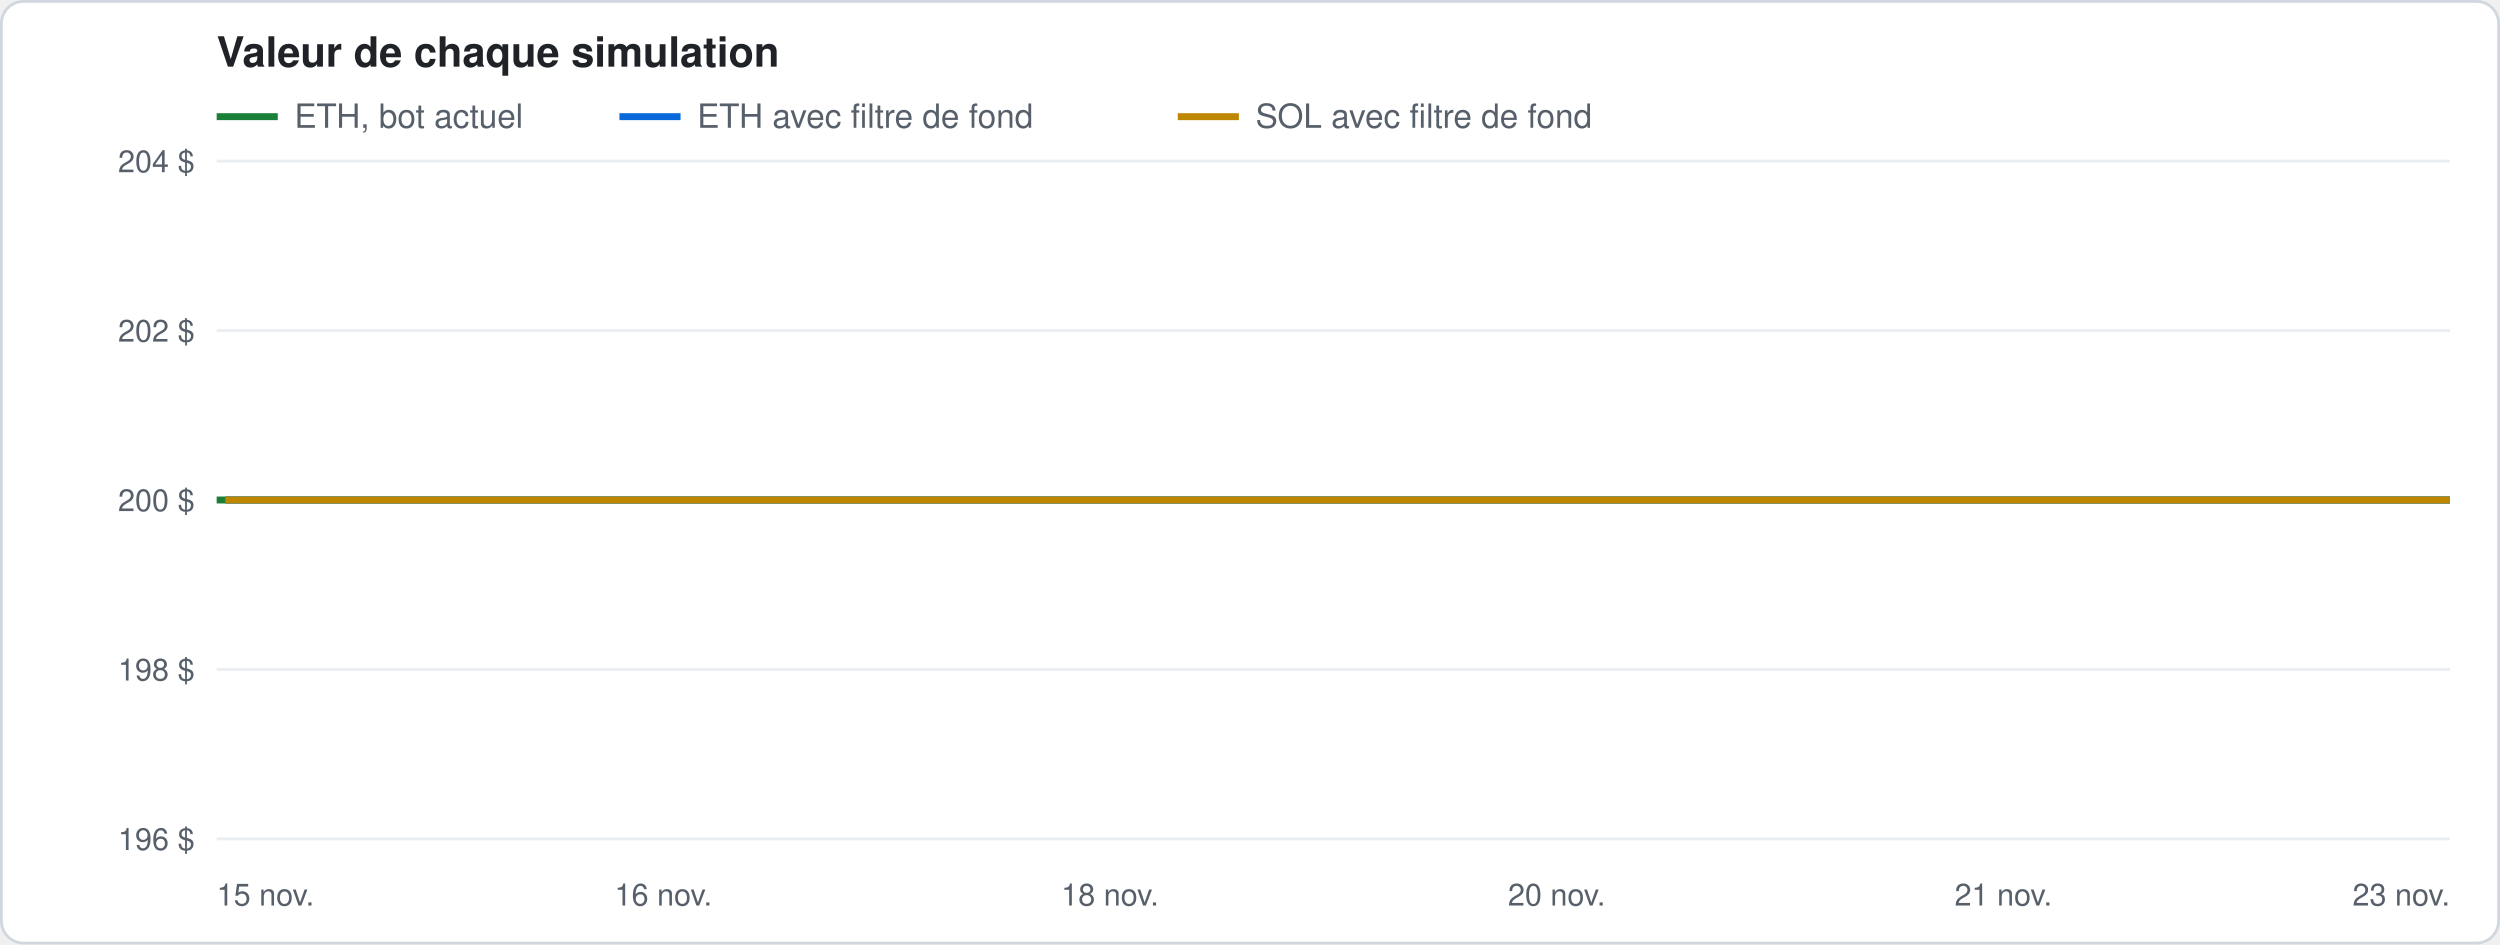
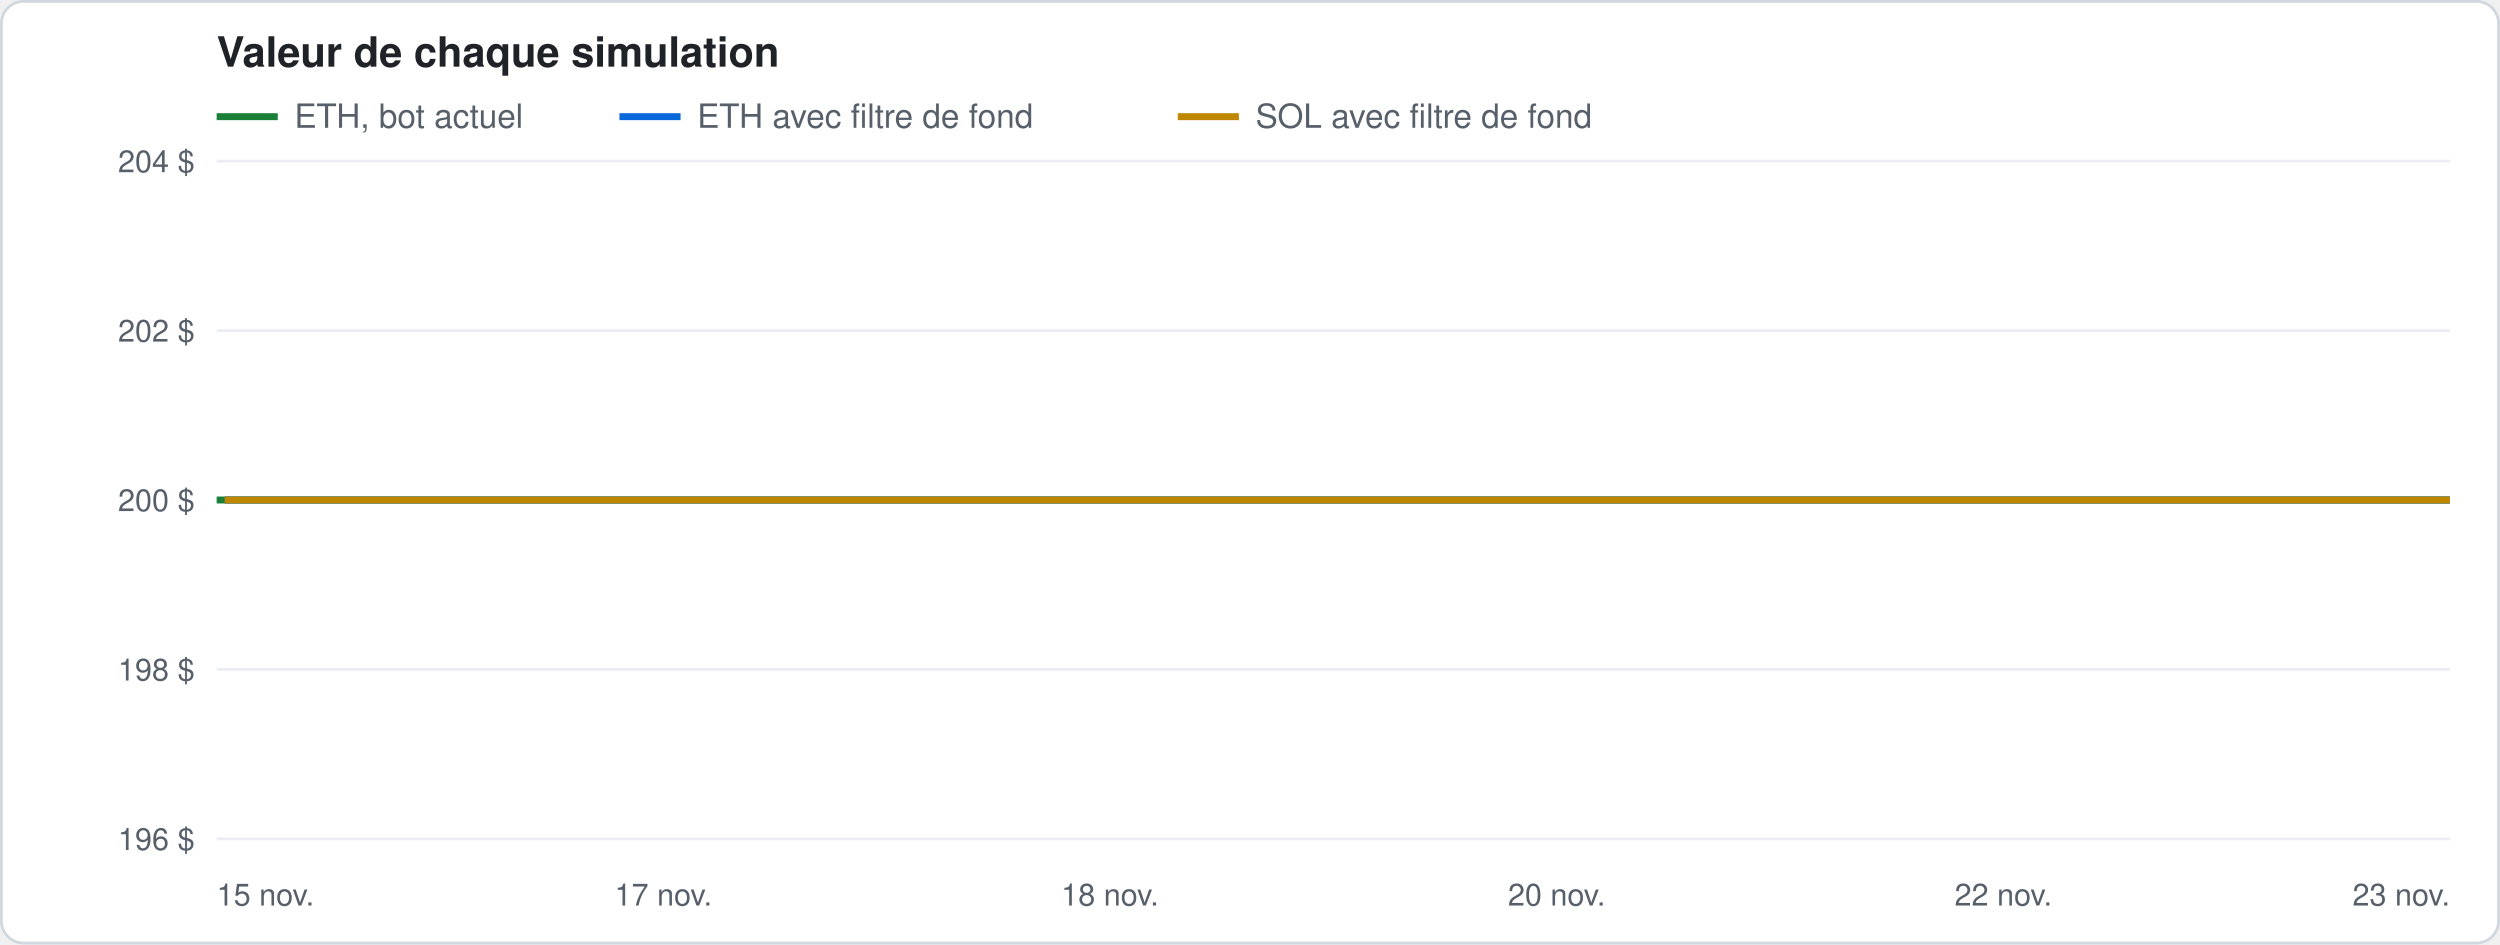
<svg xmlns="http://www.w3.org/2000/svg" width="900" height="340" viewBox="0 0 900 340" font-family="-apple-system, Segoe UI, Helvetica, Arial, sans-serif">
  <rect x="0.5" y="0.5" width="899" height="339" rx="8" fill="#ffffff" stroke="#d0d7de" />
  <text x="78" y="24" font-size="15" font-weight="600" fill="#1f2328">Valeur de chaque simulation</text>
  <line x1="78" y1="42" x2="100" y2="42" stroke="#1a7f37" stroke-width="2.5" />
  <text x="106" y="46" font-size="12" fill="#57606a">ETH, bot actuel</text>
  <line x1="223" y1="42" x2="245" y2="42" stroke="#0969da" stroke-width="2.5" />
  <text x="251" y="46" font-size="12" fill="#57606a">ETH avec filtre de fond</text>
  <line x1="424" y1="42" x2="446" y2="42" stroke="#bf8700" stroke-width="2.5" />
  <text x="452" y="46" font-size="12" fill="#57606a">SOL avec filtre de fond</text>
  <line x1="78" y1="302.0" x2="882" y2="302.0" stroke="#eaeef2" />
  <text x="70" y="306.0" font-size="11" fill="#57606a" text-anchor="end">196 $</text>
  <line x1="78" y1="241.0" x2="882" y2="241.0" stroke="#eaeef2" />
  <text x="70" y="245.0" font-size="11" fill="#57606a" text-anchor="end">198 $</text>
  <line x1="78" y1="180.0" x2="882" y2="180.0" stroke="#eaeef2" />
  <text x="70" y="184.0" font-size="11" fill="#57606a" text-anchor="end">200 $</text>
  <line x1="78" y1="119.0" x2="882" y2="119.0" stroke="#eaeef2" />
  <text x="70" y="123.0" font-size="11" fill="#57606a" text-anchor="end">202 $</text>
  <line x1="78" y1="58.0" x2="882" y2="58.0" stroke="#eaeef2" />
  <text x="70" y="62.0" font-size="11" fill="#57606a" text-anchor="end">204 $</text>
  <text x="78.0" y="326" font-size="11" fill="#57606a" text-anchor="start">15 nov.</text>
-   <text x="238.8" y="326" font-size="11" fill="#57606a" text-anchor="middle">16 nov.</text>
+   <text x="238.8" y="326" font-size="11" fill="#57606a" text-anchor="middle">17 nov.</text>
  <text x="399.6" y="326" font-size="11" fill="#57606a" text-anchor="middle">18 nov.</text>
  <text x="560.4" y="326" font-size="11" fill="#57606a" text-anchor="middle">20 nov.</text>
-   <text x="721.2" y="326" font-size="11" fill="#57606a" text-anchor="middle">21 nov.</text>
+   <text x="721.2" y="326" font-size="11" fill="#57606a" text-anchor="middle">22 nov.</text>
  <text x="882.0" y="326" font-size="11" fill="#57606a" text-anchor="end">23 nov.</text>
-   <polyline points="78.0,180.0 81.1,180.0 94.6,180.0 100.2,180.0 117.3,180.0 146.6,180.0 190.2,180.0 222.8,180.0 257.2,180.0 297.5,180.0 326.5,180.0 359.8,180.0 397.9,180.0 424.8,180.0 457.3,180.0 497.7,180.0 525.4,180.0 556.3,180.0 595.0,180.0 623.1,180.0 645.7,180.0 682.4,180.0 713.3,180.0 732.8,180.0 763.2,180.0 798.5,180.0 824.4,180.0 845.1,180.0 882.0,180.0" fill="none" stroke="#1a7f37" stroke-width="2.5" stroke-linejoin="round" />
-   <polyline points="81.1,180.0 94.6,180.0 100.2,180.0 117.3,180.0 146.6,180.0 190.2,180.0 222.9,180.0 257.2,180.0 297.5,180.0 326.5,180.0 359.8,180.0 397.9,180.0 424.8,180.0 457.3,180.0 497.7,180.0 525.4,180.0 556.3,180.0 595.0,180.0 623.2,180.0 645.7,180.0 682.4,180.0 713.3,180.0 732.8,180.0 763.2,180.0 798.5,180.0 824.4,180.0 845.1,180.0 882.0,180.0" fill="none" stroke="#0969da" stroke-width="2.5" stroke-linejoin="round" />
-   <polyline points="81.1,180.0 94.6,180.0 100.2,180.0 117.3,180.0 146.6,180.0 190.2,180.0 222.9,180.0 257.2,180.0 297.5,180.0 326.5,180.0 359.8,180.0 397.9,180.0 424.8,180.0 457.3,180.0 497.7,180.0 525.4,180.0 556.3,180.0 595.0,180.0 623.2,180.0 645.7,180.0 682.4,180.0 713.4,180.0 732.8,180.0 763.2,180.0 798.5,180.0 824.4,180.0 845.1,180.0 882.0,180.0" fill="none" stroke="#bf8700" stroke-width="2.5" stroke-linejoin="round" />
+   <polyline points="78.0,180.0 80.9,180.0 93.7,180.0 98.9,180.0 115.0,180.0 142.6,180.0 183.6,180.0 214.3,180.0 246.7,180.0 284.6,180.0 311.9,180.0 343.3,180.0 379.2,180.0 404.4,180.0 435.1,180.0 473.0,180.0 499.1,180.0 528.2,180.0 564.7,180.0 591.2,180.0 612.4,180.0 646.9,180.0 676.1,180.0 694.3,180.0 722.9,180.0 756.2,180.0 780.6,180.0 800.1,180.0 834.8,180.0 882.0,180.0" fill="none" stroke="#1a7f37" stroke-width="2.5" stroke-linejoin="round" />
+   <polyline points="80.9,180.0 93.7,180.0 98.9,180.0 115.0,180.0 142.6,180.0 183.6,180.0 214.3,180.0 246.7,180.0 284.6,180.0 311.9,180.0 343.3,180.0 379.2,180.0 404.4,180.0 435.1,180.0 473.0,180.0 499.1,180.0 528.2,180.0 564.7,180.0 591.2,180.0 612.4,180.0 646.9,180.0 676.1,180.0 694.3,180.0 723.0,180.0 756.2,180.0 780.6,180.0 800.1,180.0 834.8,180.0 882.0,180.0" fill="none" stroke="#0969da" stroke-width="2.5" stroke-linejoin="round" />
+   <polyline points="80.9,180.0 93.7,180.0 98.9,180.0 115.0,180.0 142.6,180.0 183.6,180.0 214.4,180.0 246.7,180.0 284.6,180.0 311.9,180.0 343.3,180.0 379.2,180.0 404.4,180.0 435.1,180.0 473.0,180.0 499.1,180.0 528.2,180.0 564.7,180.0 591.2,180.0 612.4,180.0 646.9,180.0 676.1,180.0 694.3,180.0 723.0,180.0 756.2,180.0 780.6,180.0 800.1,180.0 834.8,180.0 882.0,180.0" fill="none" stroke="#bf8700" stroke-width="2.5" stroke-linejoin="round" />
</svg>
